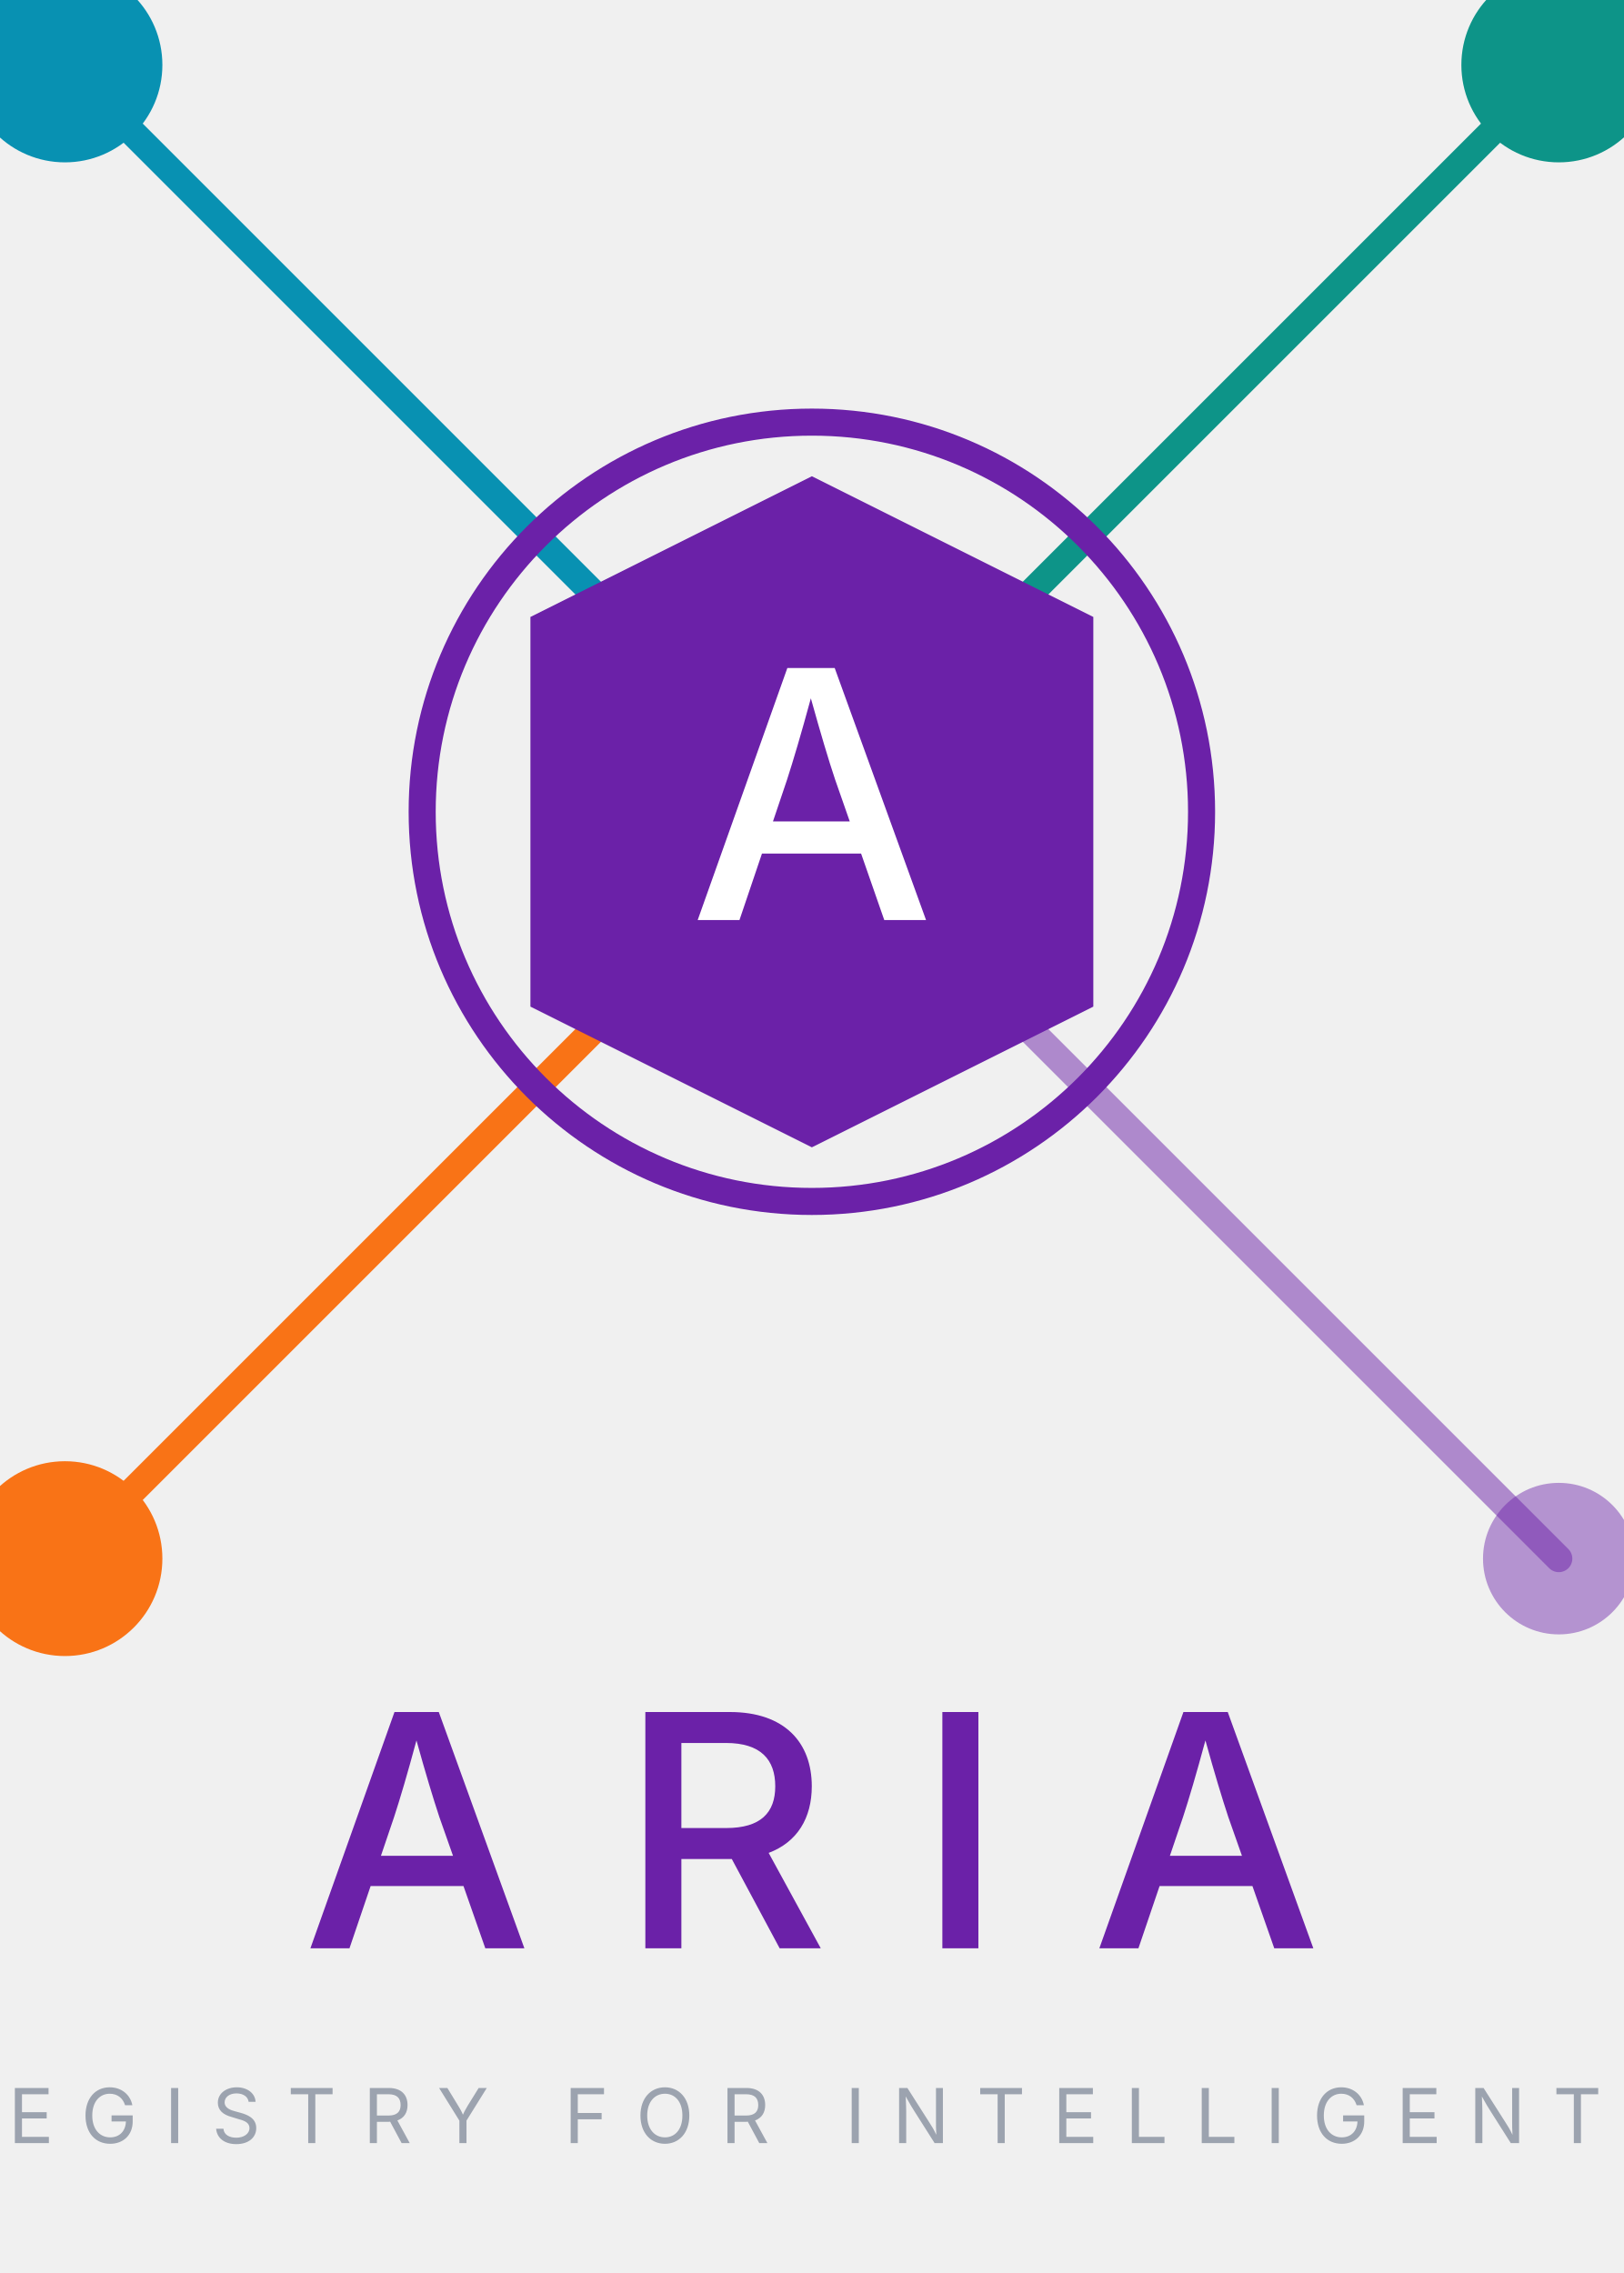
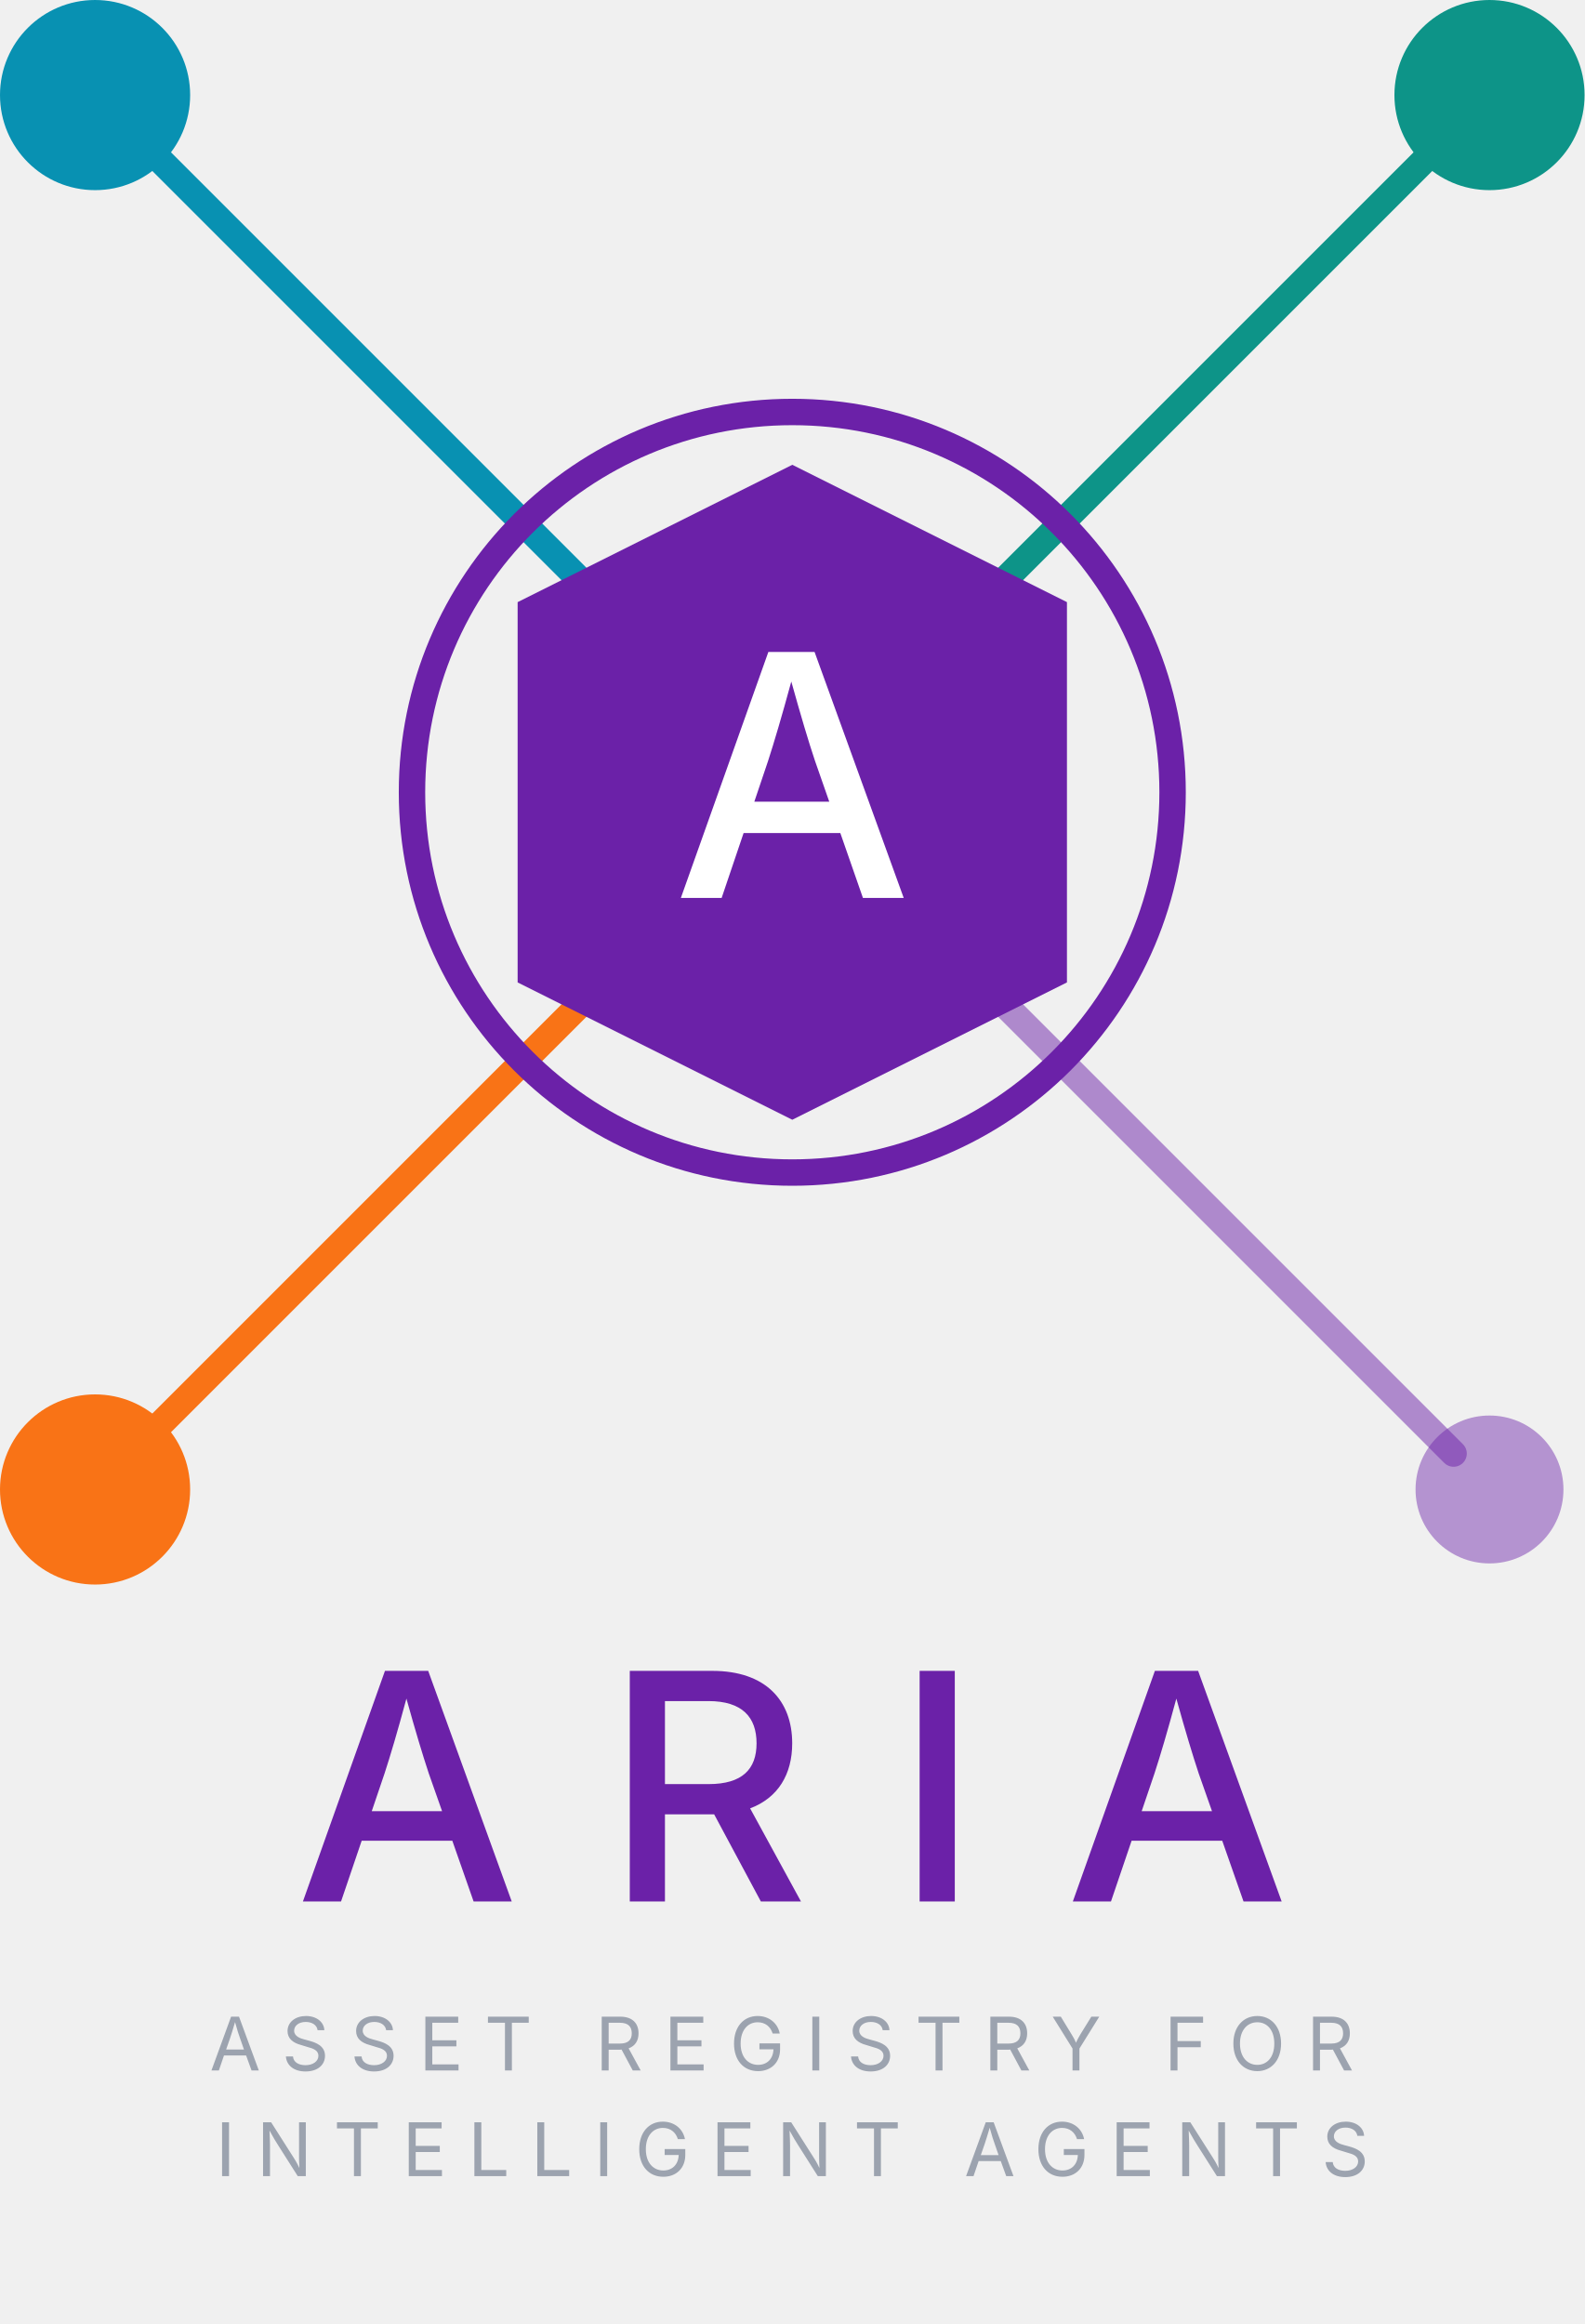
- <svg xmlns="http://www.w3.org/2000/svg" viewBox="0 0 150 210" width="150" height="210">
-   <line x1="75" y1="75" x2="6" y2="6" stroke="#0891B2" stroke-width="2.5" stroke-linecap="round" />
-   <line x1="75" y1="75" x2="144" y2="6" stroke="#0D9488" stroke-width="2.5" stroke-linecap="round" />
-   <line x1="75" y1="75" x2="6" y2="144" stroke="#F97316" stroke-width="2.5" stroke-linecap="round" />
-   <line x1="75" y1="75" x2="144" y2="144" stroke="#6B21A8" stroke-width="2.5" stroke-linecap="round" opacity="0.5" />
+ <svg xmlns="http://www.w3.org/2000/svg" viewBox="0 0 150 220" width="150" height="220">
+   <line x1="75" y1="75" x2="12.4" y2="12.4" stroke="#0891B2" stroke-width="2.5" stroke-linecap="round" />
+   <line x1="75" y1="75" x2="137.6" y2="12.4" stroke="#0D9488" stroke-width="2.5" stroke-linecap="round" />
+   <line x1="75" y1="75" x2="12.4" y2="137.6" stroke="#F97316" stroke-width="2.5" stroke-linecap="round" />
+   <line x1="75" y1="75" x2="137.6" y2="137.6" stroke="#6B21A8" stroke-width="2.5" stroke-linecap="round" opacity="0.5" />
  <circle cx="75" cy="75" r="36" fill="none" stroke="#6B21A8" stroke-width="2.5" />
  <polygon points="75,44 101,57 101,93 75,106 49,93 49,57" fill="#6B21A8" />
  <text x="75" y="85" text-anchor="middle" font-family="Inter, Calibri, system-ui, sans-serif" font-size="32" font-weight="500" fill="#FFFFFF" letter-spacing="1">A</text>
-   <circle cx="6" cy="6" r="9" fill="#0891B2" />
-   <circle cx="144" cy="6" r="9" fill="#0D9488" />
-   <circle cx="6" cy="144" r="9" fill="#F97316" />
-   <circle cx="144" cy="144" r="7" fill="#6B21A8" opacity="0.45" />
+   <circle cx="9" cy="9" r="9" fill="#0891B2" />
+   <circle cx="141" cy="9" r="9" fill="#0D9488" />
+   <circle cx="9" cy="141" r="9" fill="#F97316" />
+   <circle cx="141" cy="141" r="7" fill="#6B21A8" opacity="0.45" />
  <text x="75" y="180" text-anchor="middle" font-family="Inter, Calibri, system-ui, sans-serif" font-size="30" font-weight="500" fill="#6B21A8" letter-spacing="8">ARIA</text>
-   <text x="75" y="198" text-anchor="middle" font-family="Inter, Calibri, system-ui, sans-serif" font-size="7" fill="#9CA3AF" letter-spacing="2.5">ASSET REGISTRY FOR INTELLIGENT AGENTS</text>
+   <text text-anchor="middle" font-family="Inter, Calibri, system-ui, sans-serif" font-size="7" fill="#9CA3AF" letter-spacing="2">
+     <tspan x="75" dy="0" y="196">ASSET REGISTRY FOR</tspan>
+     <tspan x="75" dy="10">INTELLIGENT AGENTS</tspan>
+   </text>
</svg>
